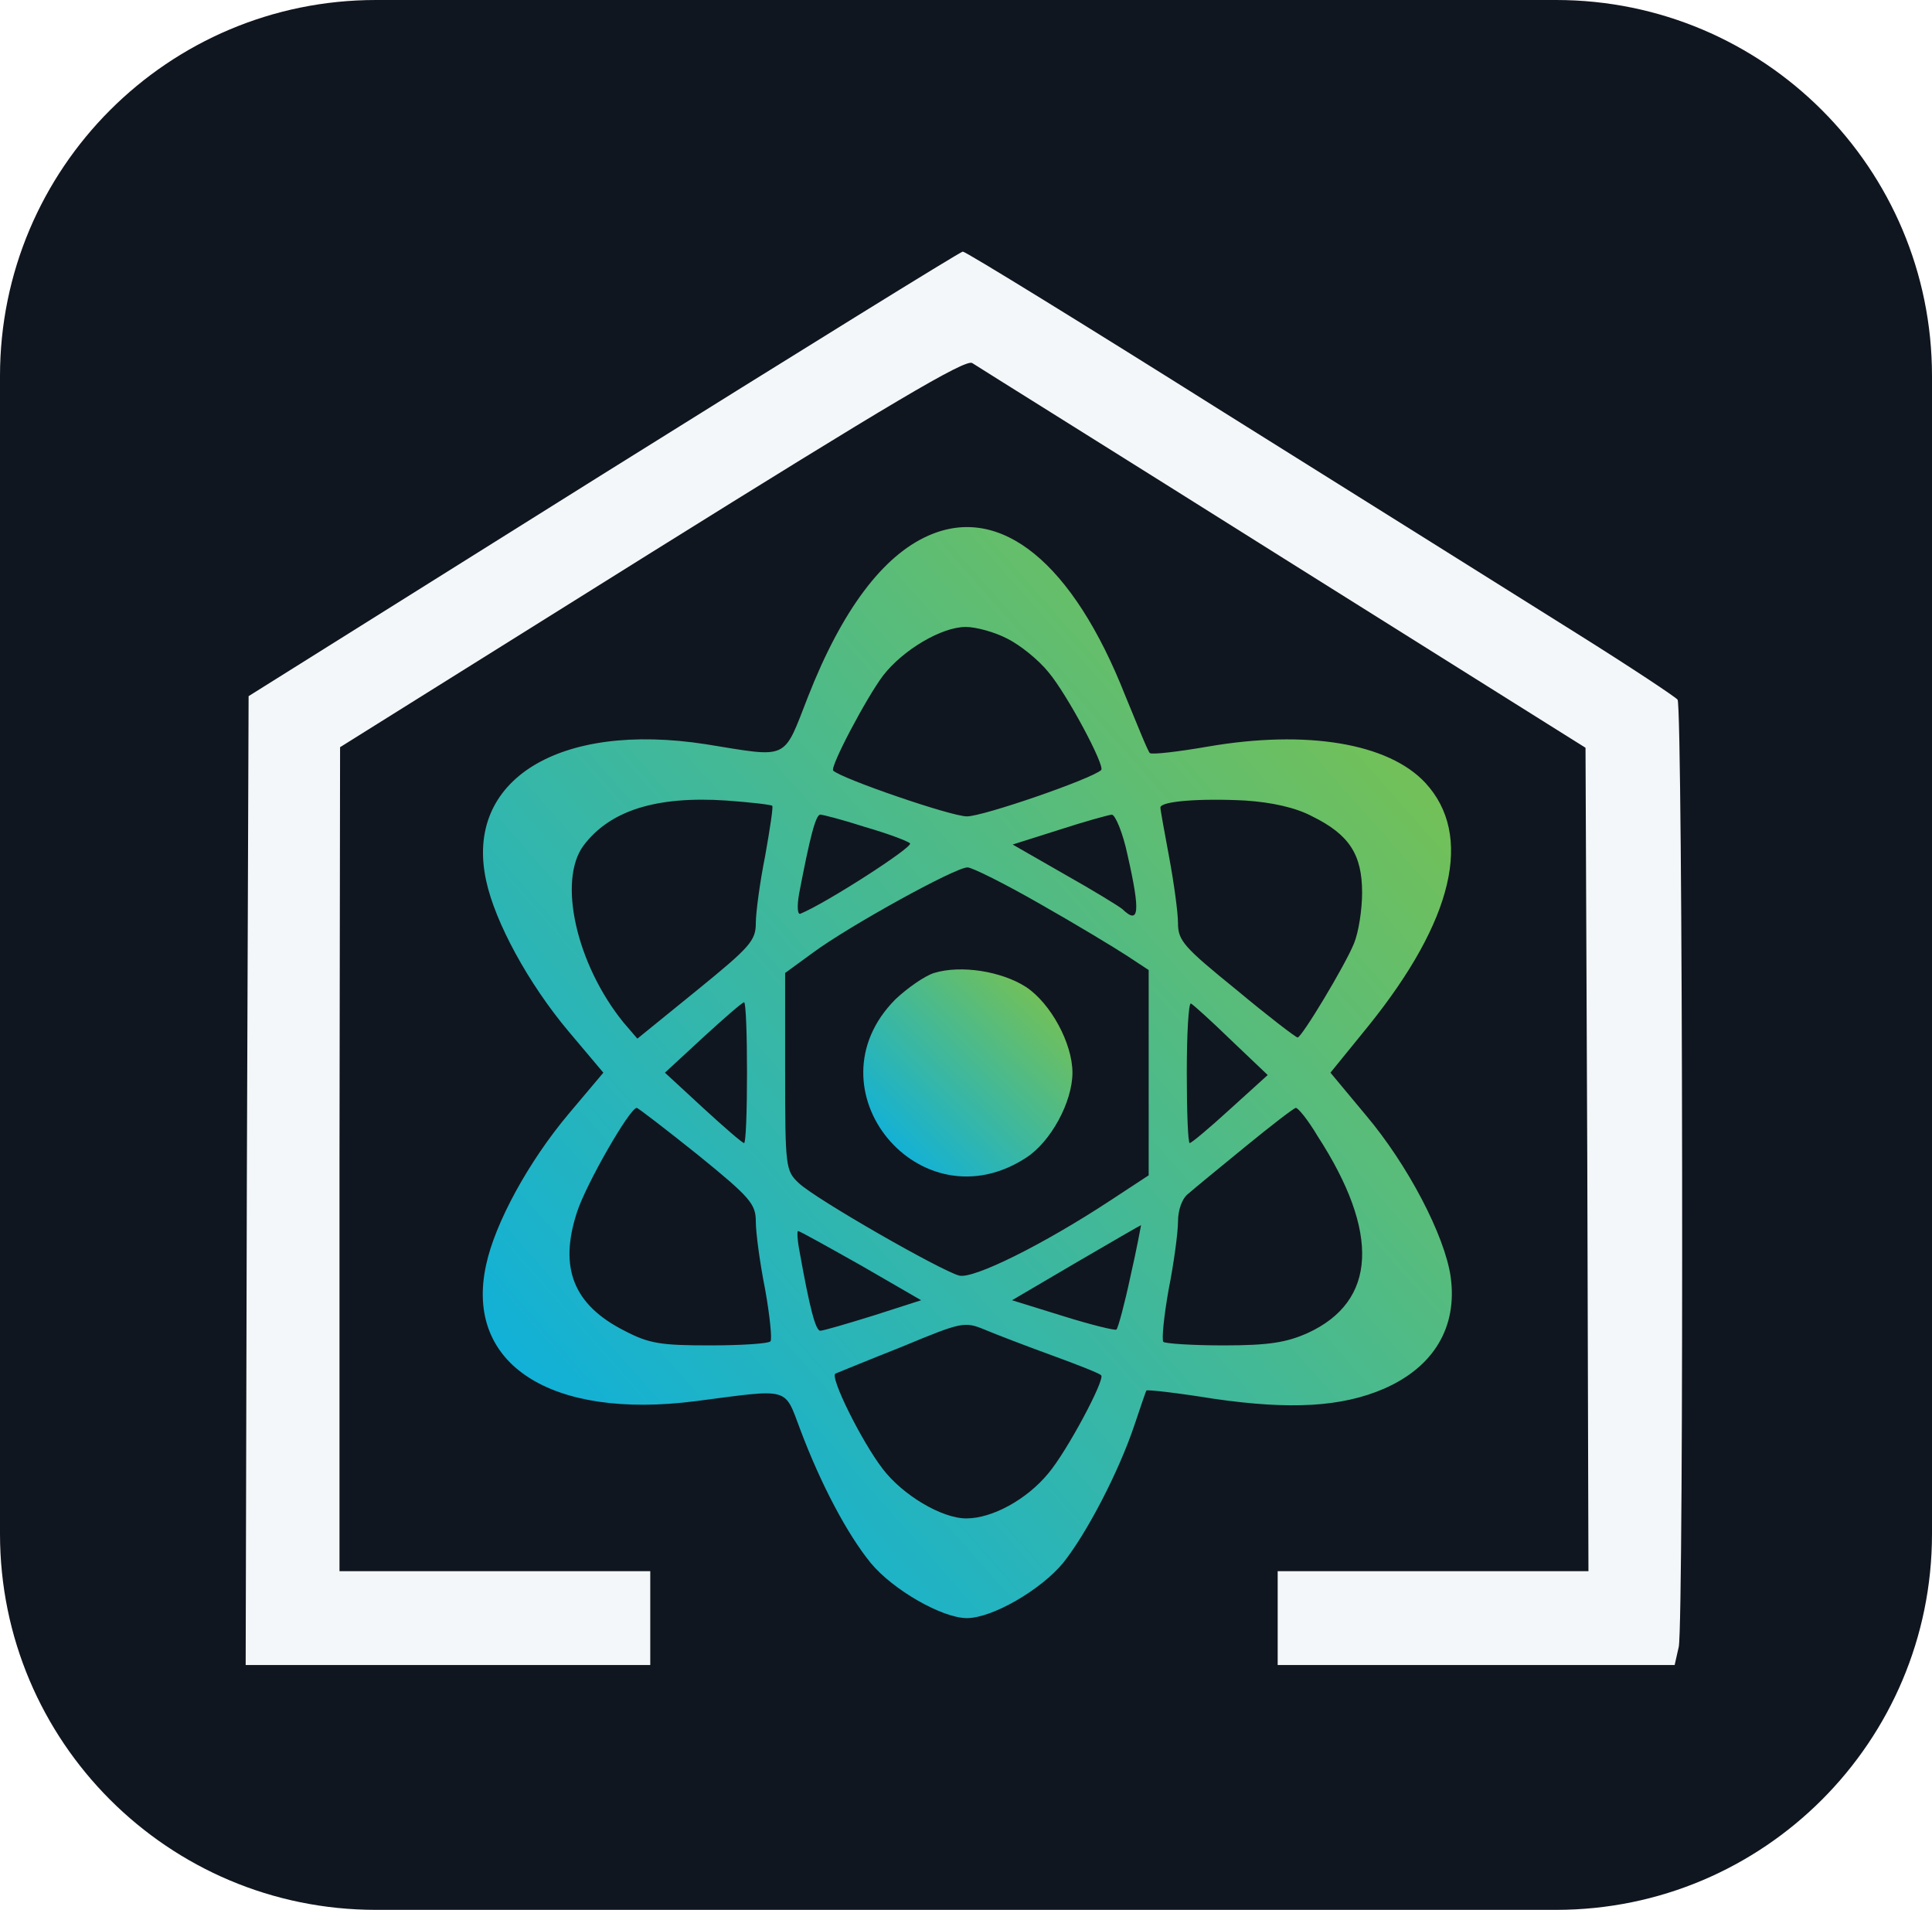
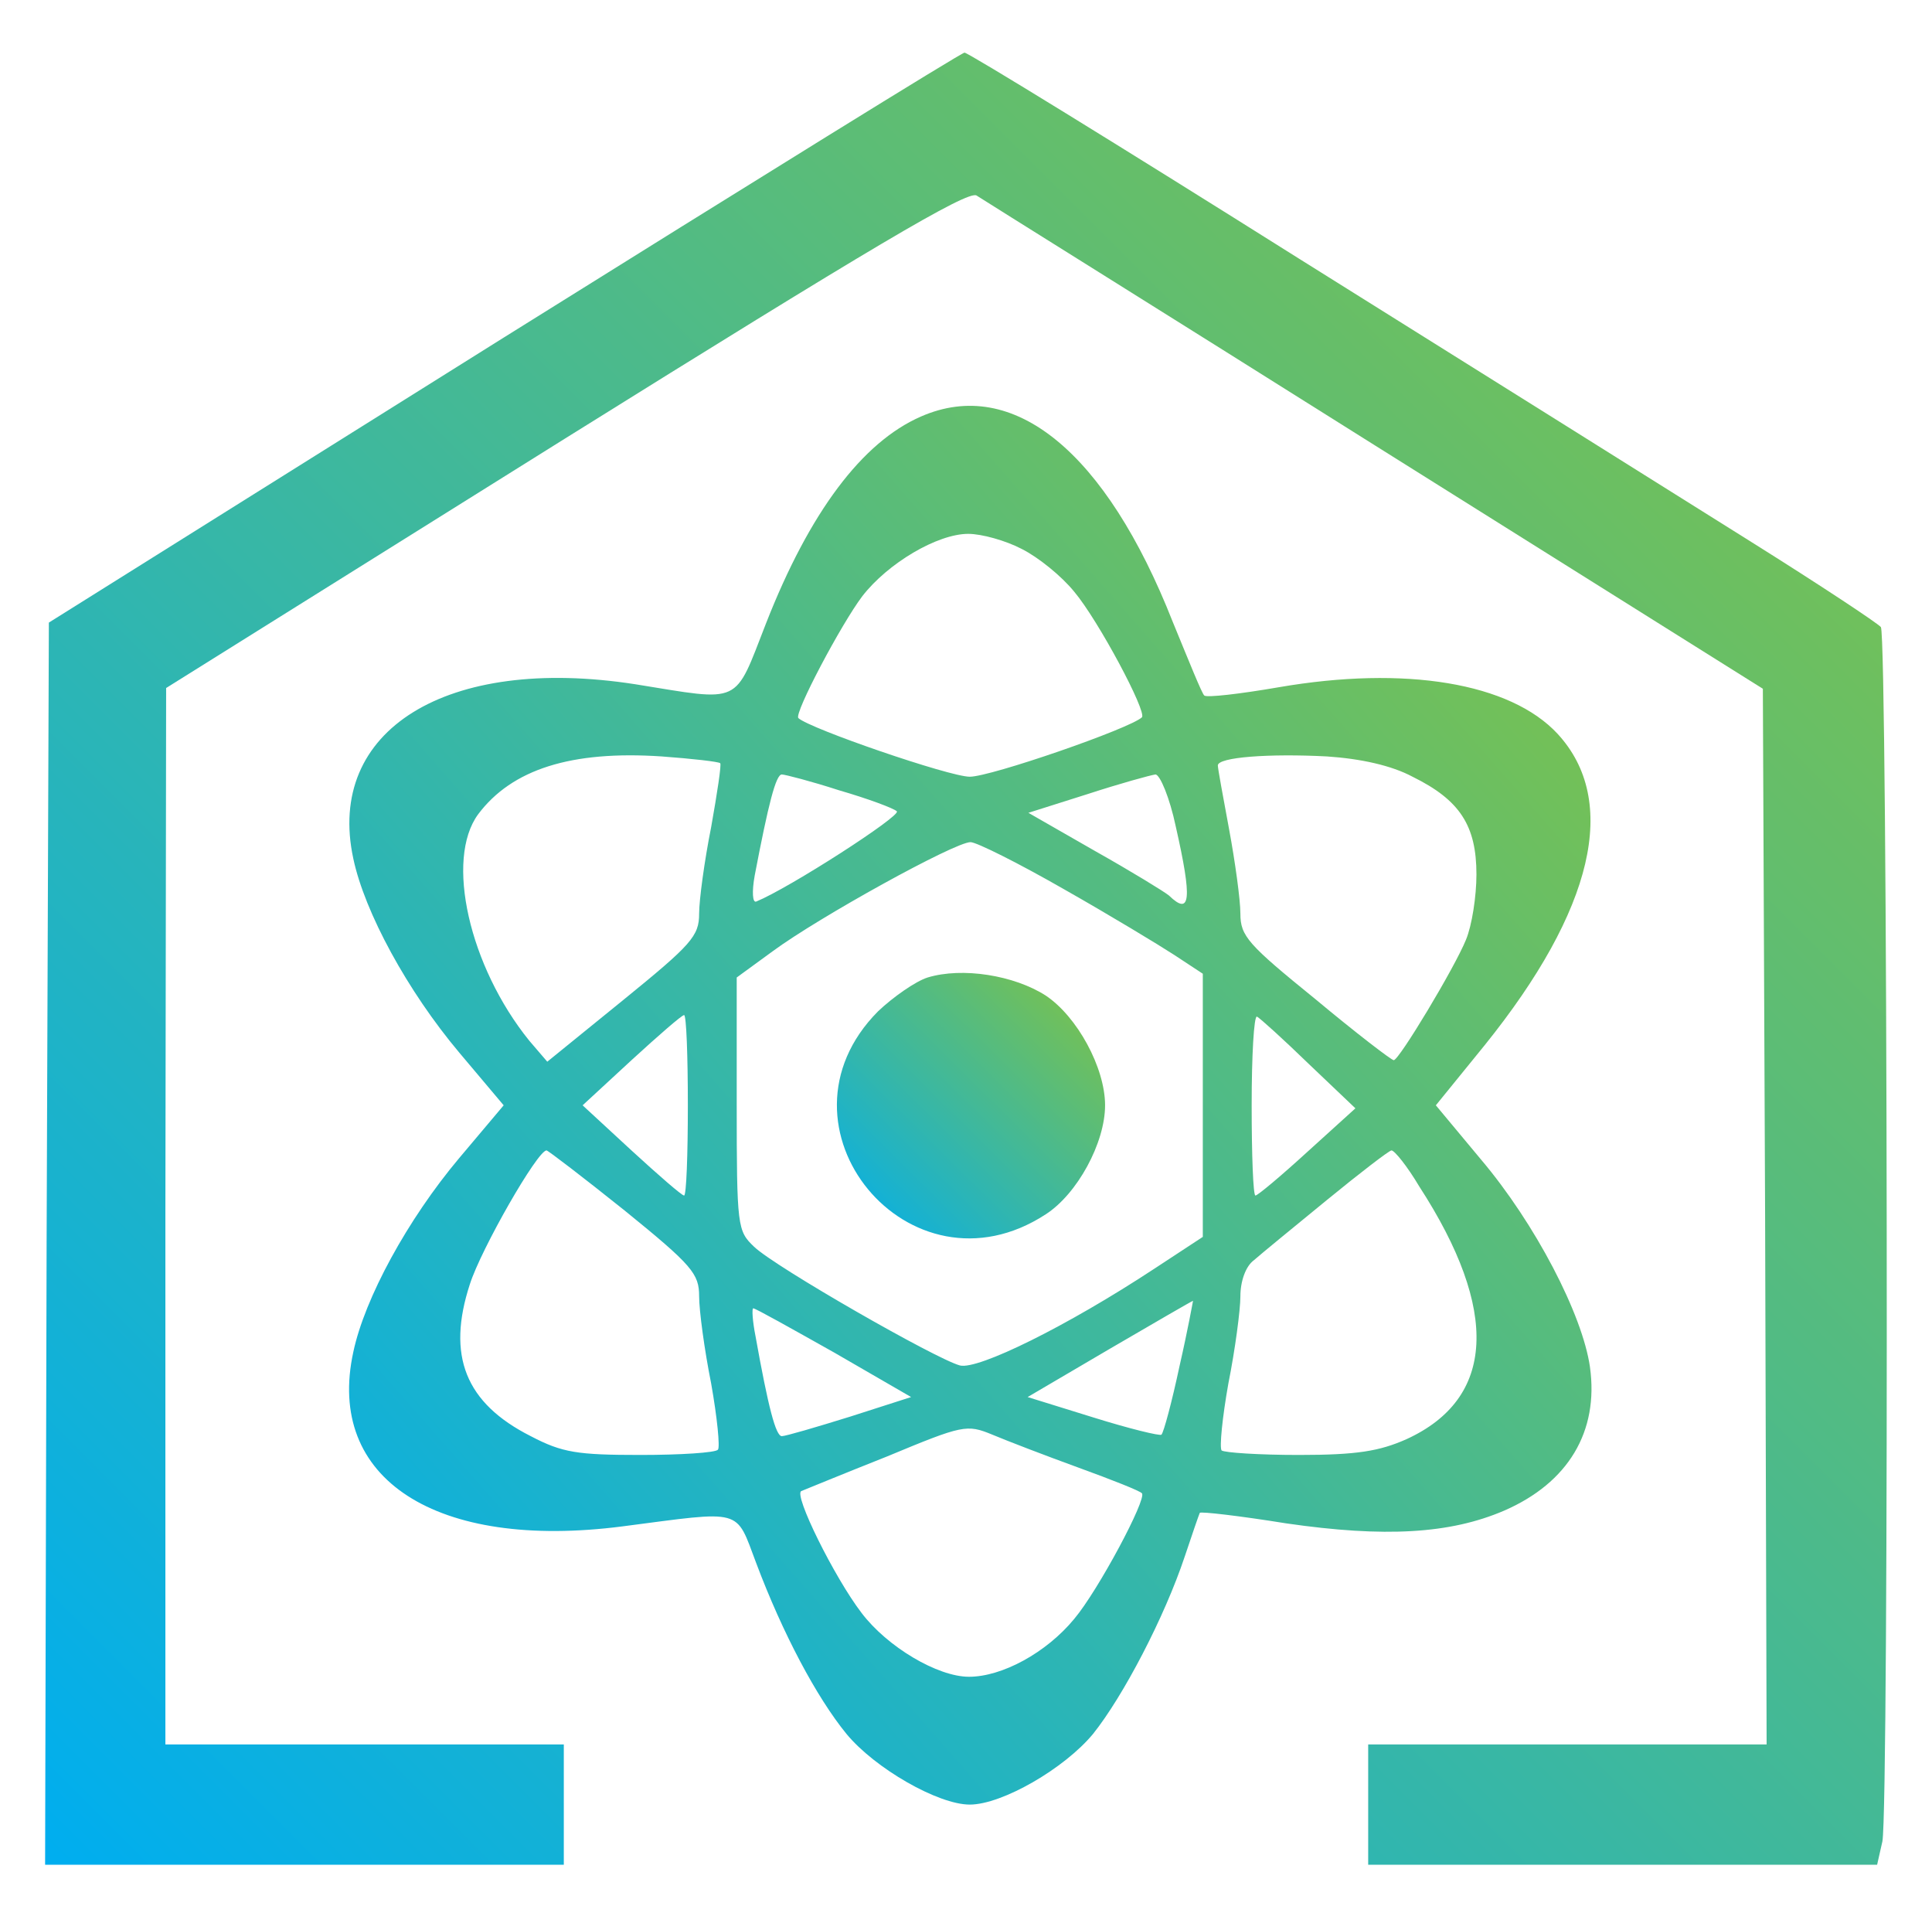
<svg xmlns="http://www.w3.org/2000/svg" viewBox="0 0 257 254" role="img" aria-label="SQEPify">
  <defs>
-     <linearGradient id="atom" x1="0" y1="0" x2="1" y2="1">
+     <linearGradient id="g" x1="0" y1="0" x2="1" y2="1">
      <stop offset="0%" stop-color="#00aeef" />
      <stop offset="100%" stop-color="#84c341" />
    </linearGradient>
  </defs>
-   <rect width="257" height="254" rx="50" fill="#10161f" />
-   <g transform="translate(28,28) scale(0.78)">
-     <g transform="translate(0,254) scale(0.1,-0.1)" stroke="none">
-       <path d="M670 2091 l-605 -379 -3 -826 -2 -826 345 0 345 0 0 80 0 80 -265 0 -265 0 0 703 1 702 531 332 c404 252 535 330 547 323 9 -6 248 -155 531 -333 l515 -323 3 -702 2 -702 -265 0 -265 0 0 -80 0 -80 339 0 338 0 7 31 c9 45 7 1602 -2 1615 -4 5 -81 56 -172 113 -91 57 -362 227 -602 377 -240 151 -440 274 -445 274 -4 0 -280 -171 -613 -379z" fill="#f4f7f9" />
-       <path d="M1225 1986 c-78 -34 -148 -127 -206 -275 -43 -110 -31 -104 -174 -81 -251 39 -412 -61 -375 -232 15 -71 72 -176 141 -258 l59 -70 -59 -70 c-69 -82 -126 -187 -141 -258 -37 -169 110 -264 358 -232 162 21 150 25 178 -49 35 -93 80 -178 120 -227 38 -46 122 -94 164 -94 43 0 126 48 164 94 40 50 95 155 122 236 10 30 19 56 20 58 1 2 53 -4 115 -14 131 -19 218 -14 290 17 85 37 126 105 114 191 -10 70 -73 191 -145 276 l-60 72 65 80 c145 180 179 325 97 414 -63 68 -203 91 -371 62 -52 -9 -96 -14 -99 -11 -3 2 -21 47 -42 98 -89 226 -212 327 -335 273z m134 -176 c22 -11 53 -36 70 -57 32 -38 97 -160 90 -167 -16 -15 -201 -79 -229 -79 -27 0 -213 64 -228 78 -6 6 57 125 85 162 34 44 100 83 141 83 18 0 50 -9 71 -20z m-401 -285 c2 -1 -4 -40 -12 -85 -9 -45 -16 -97 -16 -115 0 -30 -10 -41 -101 -115 l-101 -82 -24 28 c-80 99 -112 241 -68 301 45 60 124 85 244 77 41 -3 76 -7 78 -9z m921 -18 c63 -31 85 -65 85 -130 0 -29 -6 -68 -14 -87 -15 -37 -89 -160 -96 -160 -3 0 -50 36 -104 81 -90 73 -100 84 -100 114 0 18 -7 69 -15 112 -8 43 -15 81 -15 85 0 11 68 16 145 12 45 -3 86 -12 114 -27z m-763 -18 c38 -11 73 -24 77 -28 6 -6 -143 -102 -187 -120 -5 -2 -6 13 -2 35 18 94 28 134 36 134 4 0 39 -9 76 -21z m448 -48 c22 -97 20 -120 -9 -92 -6 5 -50 32 -98 59 l-89 51 79 25 c43 14 83 25 90 26 6 0 19 -31 27 -69z m-148 -84 c60 -34 126 -74 146 -87 l38 -25 0 -175 0 -175 -64 -42 c-117 -77 -235 -135 -259 -129 -31 8 -246 131 -274 158 -22 21 -23 26 -23 190 l0 168 48 35 c61 45 242 145 263 145 8 0 64 -28 125 -63z m-501 -287 c0 -66 -2 -120 -5 -120 -3 0 -34 27 -70 60 l-65 60 65 60 c36 33 67 60 70 60 3 0 5 -54 5 -120z m826 55 l62 -59 -64 -58 c-35 -32 -66 -58 -69 -58 -3 0 -5 54 -5 120 0 66 3 119 7 118 4 -2 35 -30 69 -63z m-910 -195 c90 -73 99 -84 99 -114 0 -19 7 -71 16 -116 8 -45 12 -85 9 -88 -3 -4 -50 -7 -103 -7 -84 0 -104 3 -146 25 -87 44 -112 107 -81 202 15 47 90 178 102 178 2 0 49 -36 104 -80z m1057 32 c107 -165 101 -282 -17 -336 -36 -16 -66 -21 -143 -21 -53 0 -99 3 -103 6 -3 4 1 44 9 89 9 45 16 98 16 116 0 20 7 40 18 48 9 8 53 44 97 80 44 36 83 66 86 66 4 0 21 -21 37 -48z m-319 -239 c-10 -47 -21 -88 -24 -91 -2 -2 -43 8 -91 23 l-87 27 109 64 c60 35 110 64 111 64 0 0 -7 -39 -18 -87z m-459 18 l102 -59 -81 -26 c-45 -14 -86 -26 -91 -26 -8 0 -18 38 -35 133 -4 20 -5 37 -3 37 3 0 51 -27 108 -59z m325 -153 c44 -16 82 -31 84 -34 7 -7 -58 -129 -90 -167 -37 -45 -96 -77 -140 -77 -42 0 -109 40 -143 85 -36 47 -91 158 -80 162 5 2 56 23 114 46 101 42 106 43 140 29 19 -8 71 -28 115 -44z" fill="url(#atom)" />
-       <path d="M1234 1240 c-16 -5 -46 -26 -66 -45 -152 -153 42 -388 223 -270 42 27 79 95 79 145 0 50 -37 118 -79 146 -42 27 -111 38 -157 24z" fill="url(#atom)" />
-     </g>
+   <g transform="translate(0,254) scale(0.1,-0.1)" stroke="none" fill="url(#g)">
+     <path d="M670 2091 l-605 -379 -3 -826 -2 -826 345 0 345 0 0 80 0 80 -265 0 -265 0 0 703 1 702 531 332 c404 252 535 330 547 323 9 -6 248 -155 531 -333 l515 -323 3 -702 2 -702 -265 0 -265 0 0 -80 0 -80 339 0 338 0 7 31 c9 45 7 1602 -2 1615 -4 5 -81 56 -172 113 -91 57 -362 227 -602 377 -240 151 -440 274 -445 274 -4 0 -280 -171 -613 -379z" />
+     <path d="M1225 1986 c-78 -34 -148 -127 -206 -275 -43 -110 -31 -104 -174 -81 -251 39 -412 -61 -375 -232 15 -71 72 -176 141 -258 l59 -70 -59 -70 c-69 -82 -126 -187 -141 -258 -37 -169 110 -264 358 -232 162 21 150 25 178 -49 35 -93 80 -178 120 -227 38 -46 122 -94 164 -94 43 0 126 48 164 94 40 50 95 155 122 236 10 30 19 56 20 58 1 2 53 -4 115 -14 131 -19 218 -14 290 17 85 37 126 105 114 191 -10 70 -73 191 -145 276 l-60 72 65 80 c145 180 179 325 97 414 -63 68 -203 91 -371 62 -52 -9 -96 -14 -99 -11 -3 2 -21 47 -42 98 -89 226 -212 327 -335 273z m134 -176 c22 -11 53 -36 70 -57 32 -38 97 -160 90 -167 -16 -15 -201 -79 -229 -79 -27 0 -213 64 -228 78 -6 6 57 125 85 162 34 44 100 83 141 83 18 0 50 -9 71 -20z m-401 -285 c2 -1 -4 -40 -12 -85 -9 -45 -16 -97 -16 -115 0 -30 -10 -41 -101 -115 l-101 -82 -24 28 c-80 99 -112 241 -68 301 45 60 124 85 244 77 41 -3 76 -7 78 -9z m921 -18 c63 -31 85 -65 85 -130 0 -29 -6 -68 -14 -87 -15 -37 -89 -160 -96 -160 -3 0 -50 36 -104 81 -90 73 -100 84 -100 114 0 18 -7 69 -15 112 -8 43 -15 81 -15 85 0 11 68 16 145 12 45 -3 86 -12 114 -27z m-763 -18 c38 -11 73 -24 77 -28 6 -6 -143 -102 -187 -120 -5 -2 -6 13 -2 35 18 94 28 134 36 134 4 0 39 -9 76 -21z m448 -48 c22 -97 20 -120 -9 -92 -6 5 -50 32 -98 59 l-89 51 79 25 c43 14 83 25 90 26 6 0 19 -31 27 -69z m-148 -84 c60 -34 126 -74 146 -87 l38 -25 0 -175 0 -175 -64 -42 c-117 -77 -235 -135 -259 -129 -31 8 -246 131 -274 158 -22 21 -23 26 -23 190 l0 168 48 35 c61 45 242 145 263 145 8 0 64 -28 125 -63z m-501 -287 c0 -66 -2 -120 -5 -120 -3 0 -34 27 -70 60 l-65 60 65 60 c36 33 67 60 70 60 3 0 5 -54 5 -120z m826 55 l62 -59 -64 -58 c-35 -32 -66 -58 -69 -58 -3 0 -5 54 -5 120 0 66 3 119 7 118 4 -2 35 -30 69 -63z m-910 -195 c90 -73 99 -84 99 -114 0 -19 7 -71 16 -116 8 -45 12 -85 9 -88 -3 -4 -50 -7 -103 -7 -84 0 -104 3 -146 25 -87 44 -112 107 -81 202 15 47 90 178 102 178 2 0 49 -36 104 -80z m1057 32 c107 -165 101 -282 -17 -336 -36 -16 -66 -21 -143 -21 -53 0 -99 3 -103 6 -3 4 1 44 9 89 9 45 16 98 16 116 0 20 7 40 18 48 9 8 53 44 97 80 44 36 83 66 86 66 4 0 21 -21 37 -48z m-319 -239 c-10 -47 -21 -88 -24 -91 -2 -2 -43 8 -91 23 l-87 27 109 64 c60 35 110 64 111 64 0 0 -7 -39 -18 -87z m-459 18 l102 -59 -81 -26 c-45 -14 -86 -26 -91 -26 -8 0 -18 38 -35 133 -4 20 -5 37 -3 37 3 0 51 -27 108 -59z m325 -153 c44 -16 82 -31 84 -34 7 -7 -58 -129 -90 -167 -37 -45 -96 -77 -140 -77 -42 0 -109 40 -143 85 -36 47 -91 158 -80 162 5 2 56 23 114 46 101 42 106 43 140 29 19 -8 71 -28 115 -44z" />
+     <path d="M1234 1240 c-16 -5 -46 -26 -66 -45 -152 -153 42 -388 223 -270 42 27 79 95 79 145 0 50 -37 118 -79 146 -42 27 -111 38 -157 24z" />
  </g>
</svg>
